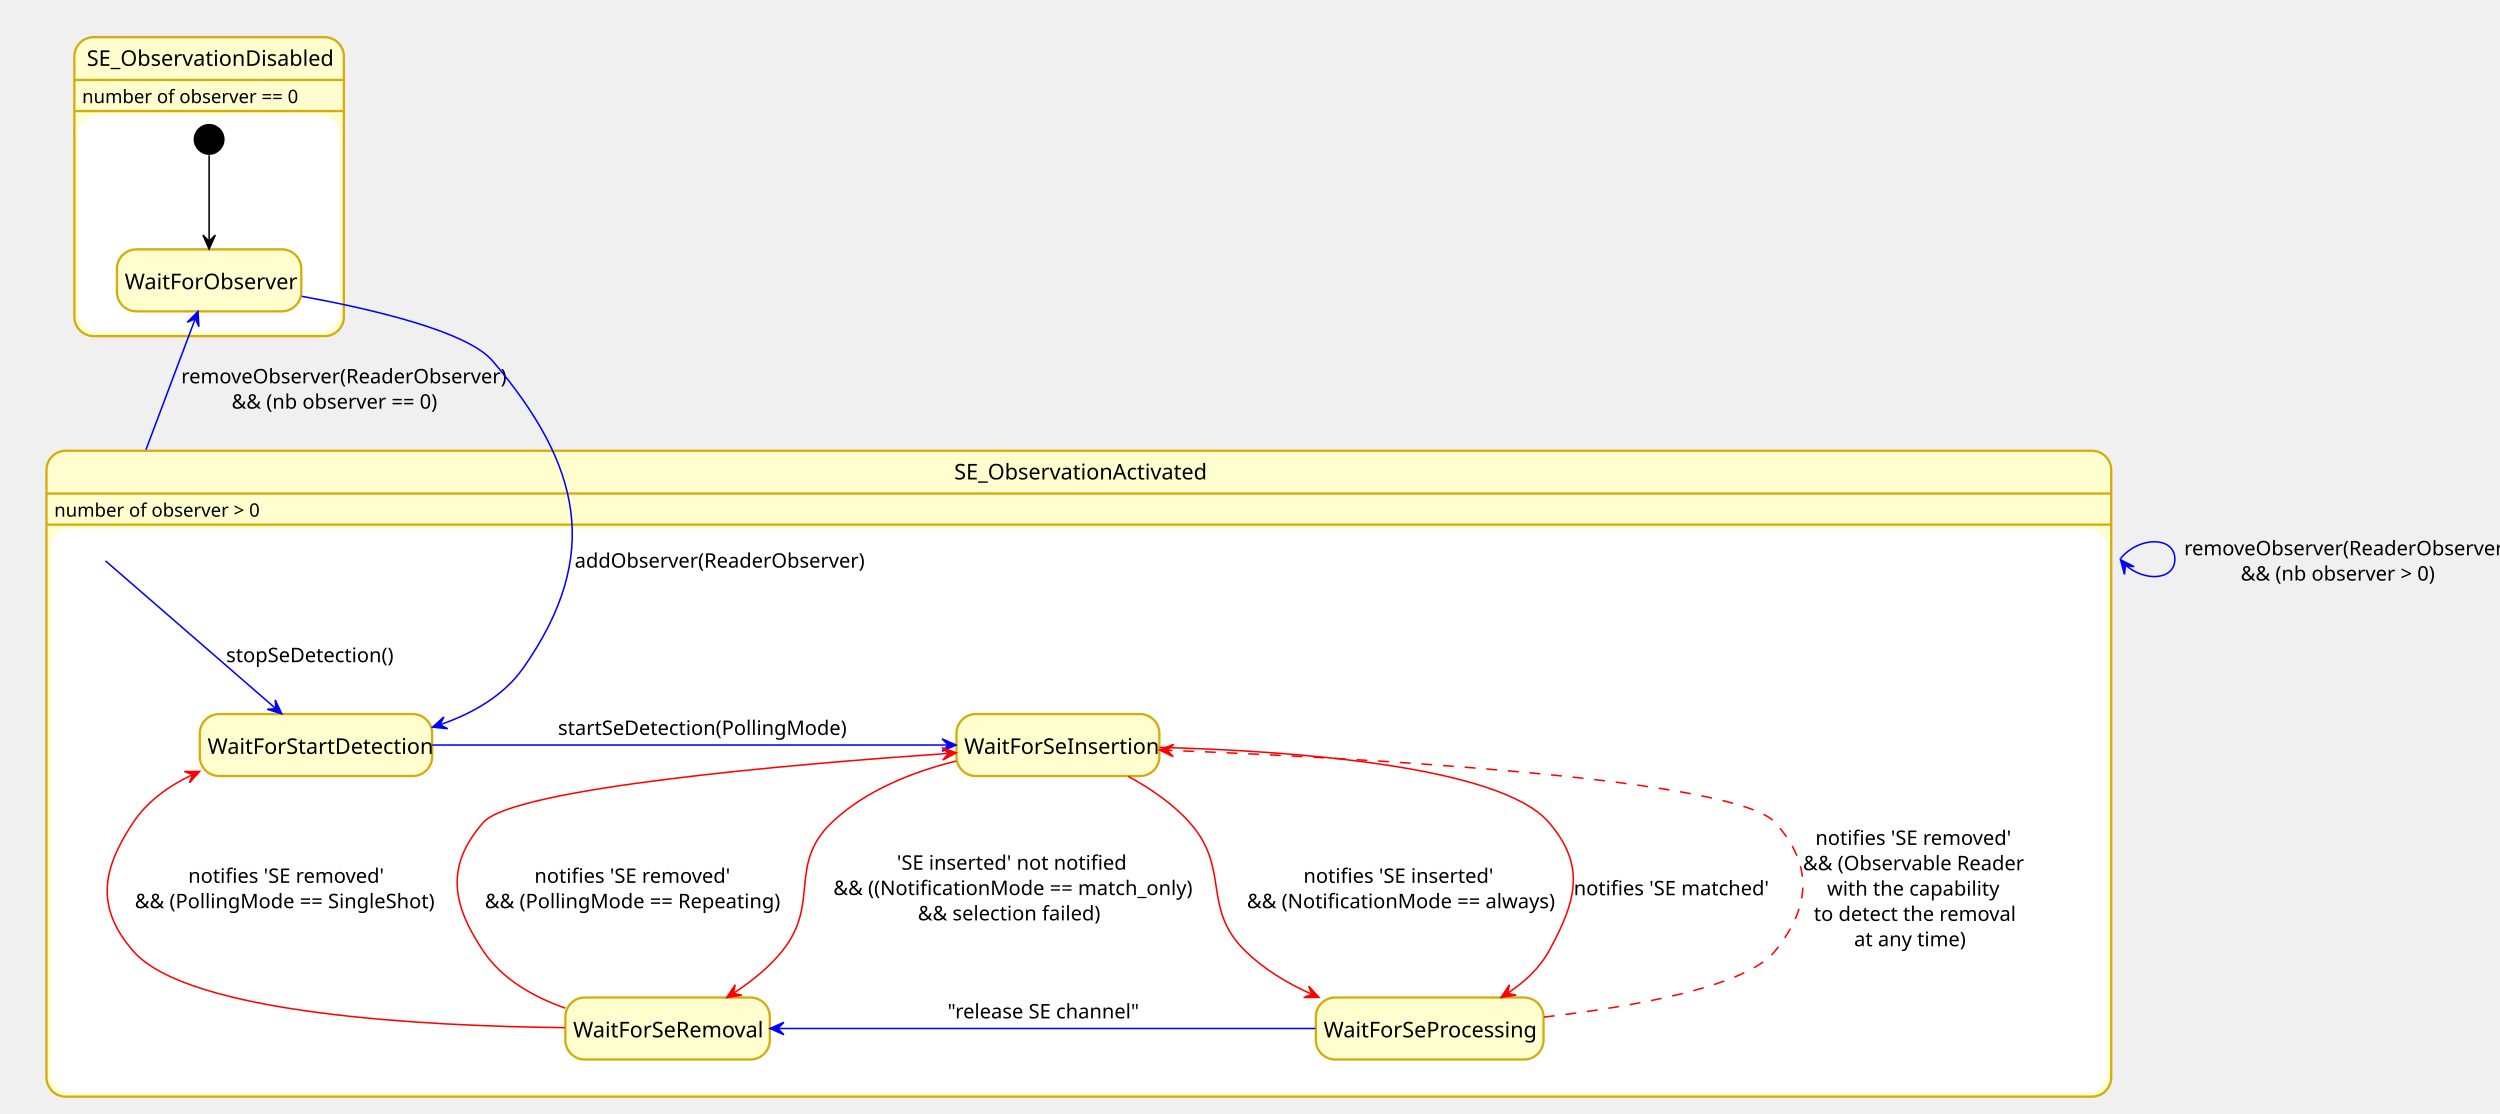
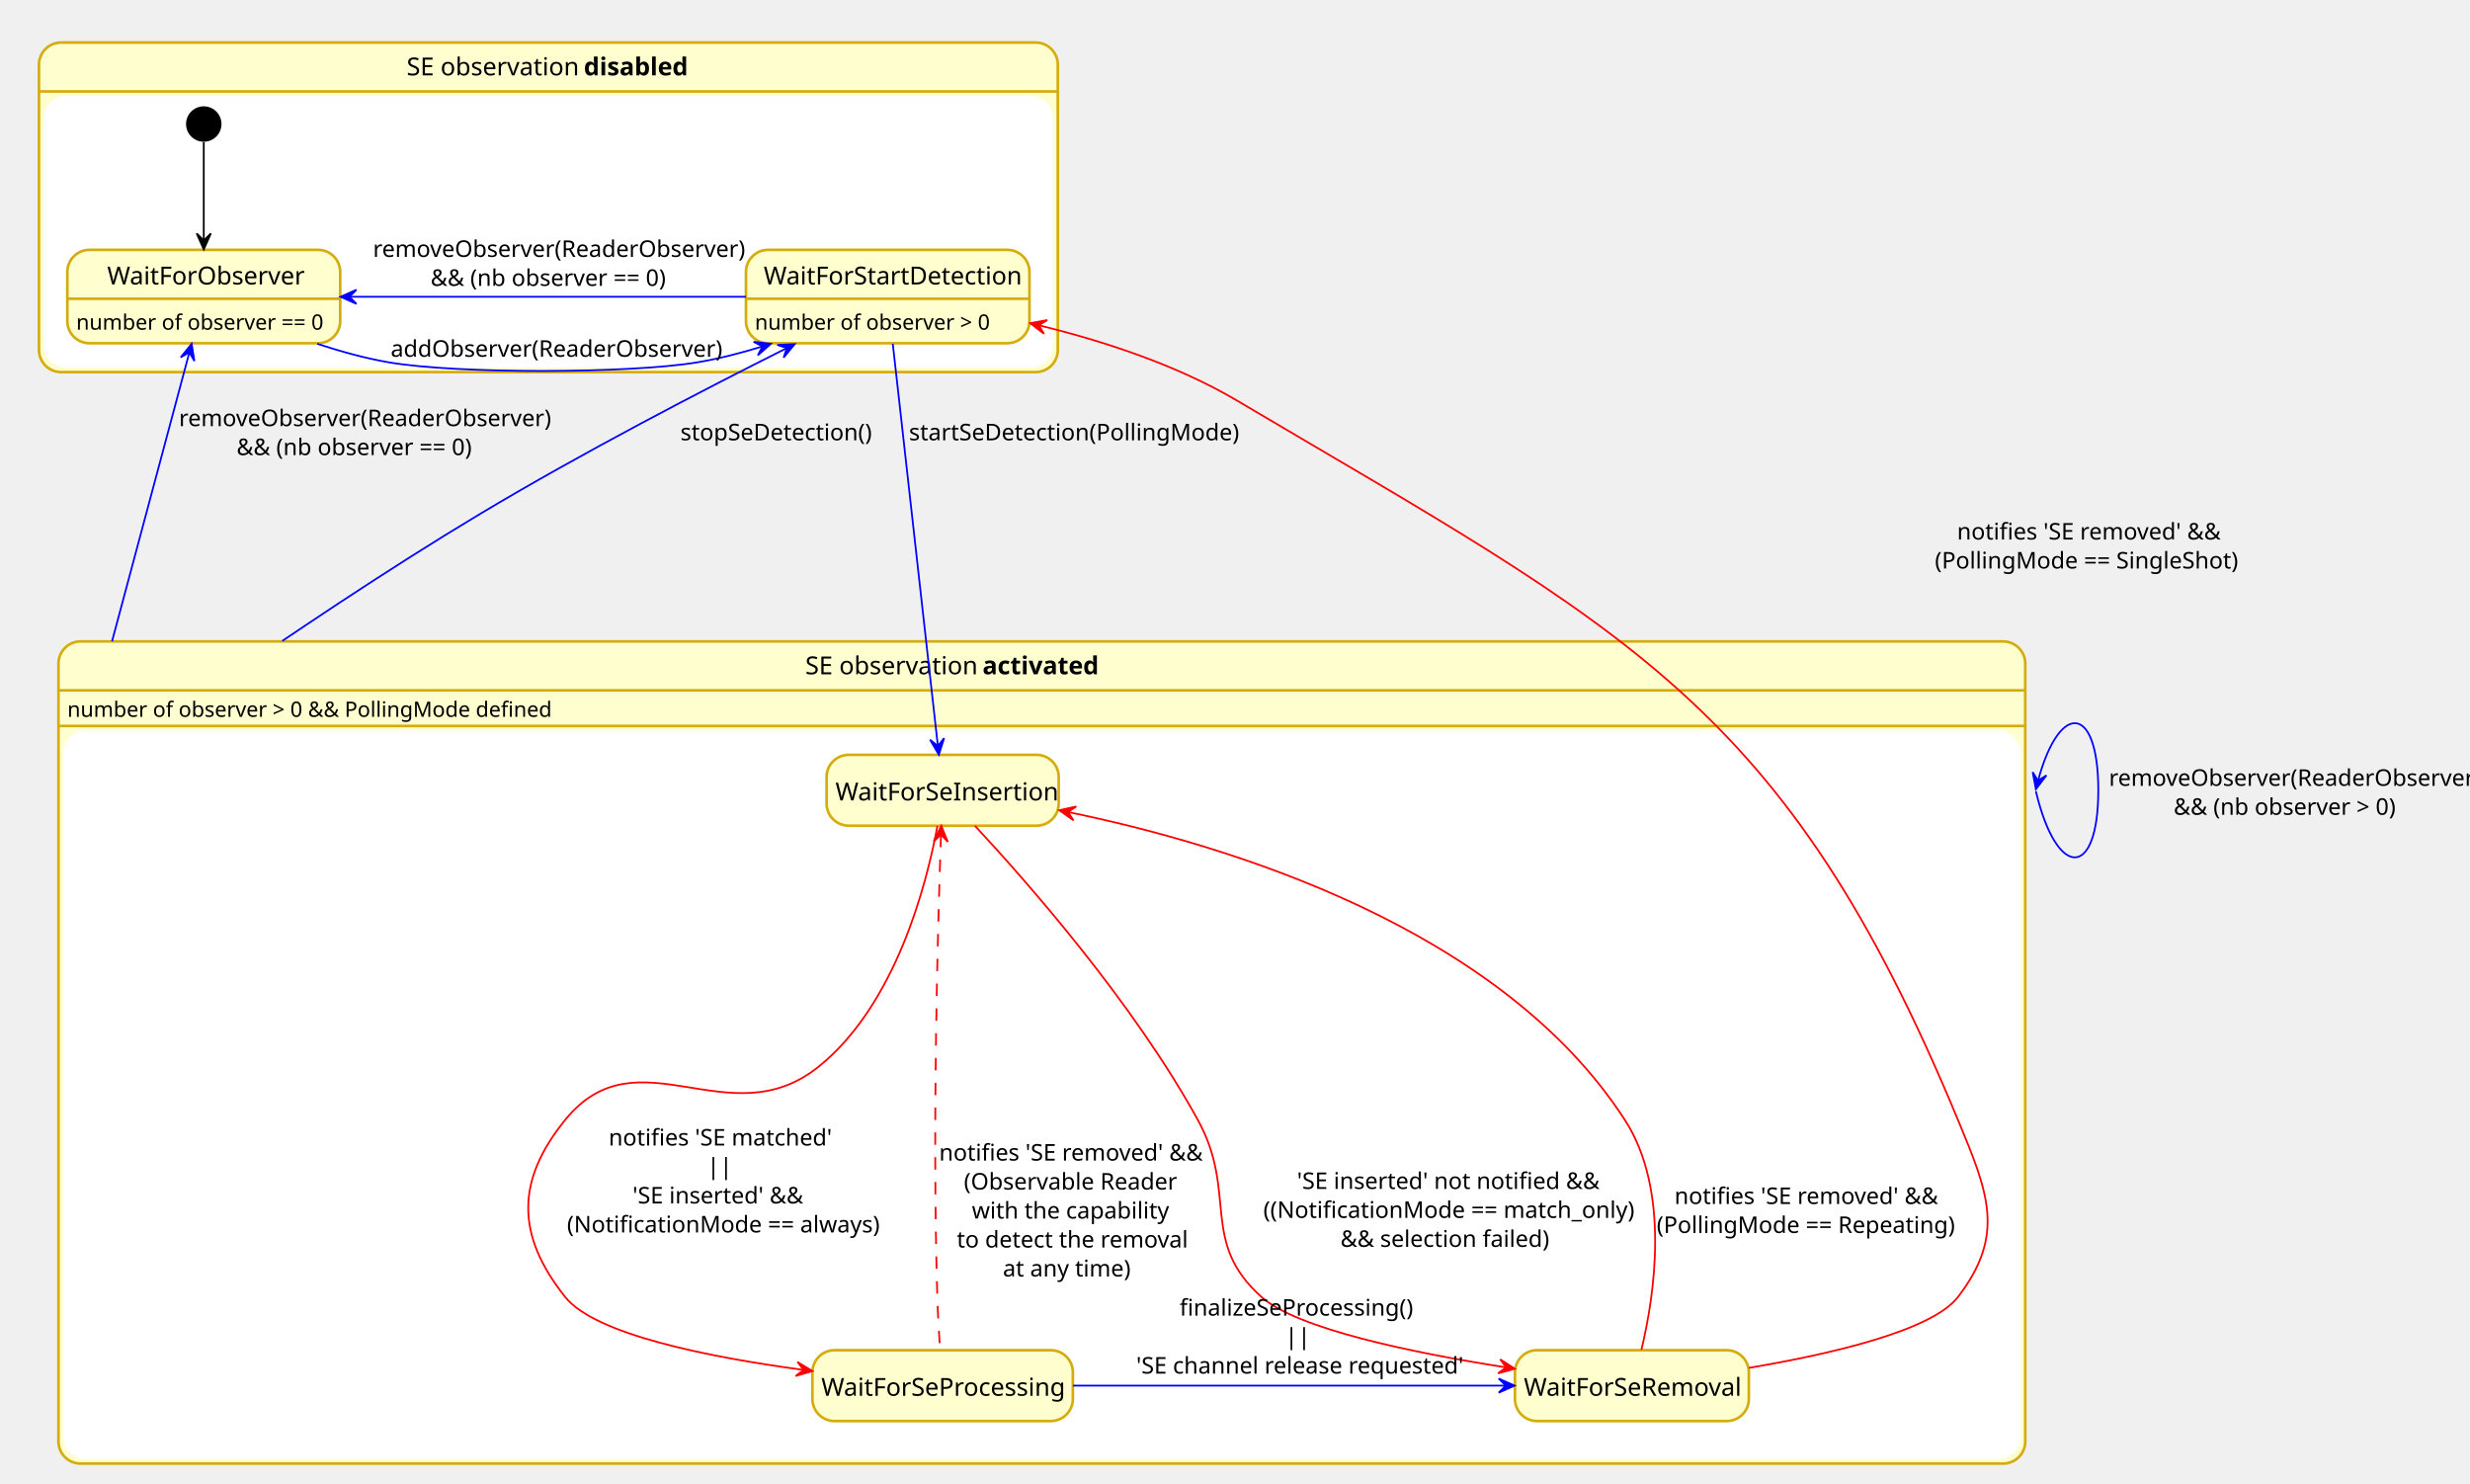
- <svg xmlns="http://www.w3.org/2000/svg" contentScriptType="application/ecmascript" contentStyleType="text/css" height="719px" preserveAspectRatio="none" style="width:1614px;height:719px;" version="1.1" viewBox="0 0 1614 719" width="1614px" zoomAndPan="magnify">
+ <svg xmlns="http://www.w3.org/2000/svg" contentScriptType="application/ecmascript" contentStyleType="text/css" height="837px" preserveAspectRatio="none" style="width:1394px;height:837px;" version="1.1" viewBox="0 0 1394 837" width="1394px" zoomAndPan="magnify">
  <defs />
  <g>
-     <rect fill="#FEFECE" height="193" rx="12.5" ry="12.5" style="stroke: #D4AC0D; stroke-width: 1.5;" width="174" x="48" y="24" />
-     <rect fill="#FFFFFF" height="139.297" rx="12.5" ry="12.5" style="stroke: #FFFFFF; stroke-width: 1.0;" width="168" x="51" y="74.703" />
-     <line style="stroke: #D4AC0D; stroke-width: 1.5;" x1="48" x2="222" y1="71.703" y2="71.703" />
-     <line style="stroke: #D4AC0D; stroke-width: 1.5;" x1="48" x2="222" y1="51.609" y2="51.609" />
-     <text fill="#000000" font-family="sans-serif" font-size="14" lengthAdjust="spacingAndGlyphs" textLength="158" x="56" y="42.533">SE_ObservationDisabled</text>
-     <text fill="#000000" font-family="sans-serif" font-size="12" lengthAdjust="spacingAndGlyphs" textLength="134" x="53" y="66.566">number of observer == 0</text>
-     <rect fill="#FEFECE" height="417" rx="12.5" ry="12.5" style="stroke: #D4AC0D; stroke-width: 1.5;" width="1333" x="30" y="291" />
-     <rect fill="#FFFFFF" height="363.297" rx="12.5" ry="12.5" style="stroke: #FFFFFF; stroke-width: 1.0;" width="1327" x="33" y="341.703" />
-     <line style="stroke: #D4AC0D; stroke-width: 1.5;" x1="30" x2="1363" y1="338.703" y2="338.703" />
-     <line style="stroke: #D4AC0D; stroke-width: 1.5;" x1="30" x2="1363" y1="318.609" y2="318.609" />
-     <text fill="#000000" font-family="sans-serif" font-size="14" lengthAdjust="spacingAndGlyphs" textLength="161" x="616" y="309.533">SE_ObservationActivated</text>
-     <text fill="#000000" font-family="sans-serif" font-size="12" lengthAdjust="spacingAndGlyphs" textLength="127" x="35" y="333.566">number of observer &gt; 0</text>
-     <ellipse cx="135" cy="90" fill="#000000" rx="10" ry="10" style="stroke: none; stroke-width: 1.0;" />
-     <rect fill="#FEFECE" height="40" rx="12.5" ry="12.5" style="stroke: #D4AC0D; stroke-width: 1.5;" width="119" x="75.5" y="161" />
-     <text fill="#000000" font-family="sans-serif" font-size="14" lengthAdjust="spacingAndGlyphs" textLength="109" x="80.5" y="186.728">WaitForObserver</text>
-     <rect fill="#FEFECE" height="40" rx="12.5" ry="12.5" style="stroke: #D4AC0D; stroke-width: 1.5;" width="150" x="129" y="461" />
-     <text fill="#000000" font-family="sans-serif" font-size="14" lengthAdjust="spacingAndGlyphs" textLength="140" x="134" y="486.728">WaitForStartDetection</text>
-     <rect fill="#FEFECE" height="40" rx="12.5" ry="12.5" style="stroke: #D4AC0D; stroke-width: 1.5;" width="131" x="617.5" y="461" />
-     <text fill="#000000" font-family="sans-serif" font-size="14" lengthAdjust="spacingAndGlyphs" textLength="121" x="622.5" y="486.728">WaitForSeInsertion</text>
-     <rect fill="#FEFECE" height="40" rx="12.5" ry="12.5" style="stroke: #D4AC0D; stroke-width: 1.5;" width="147" x="849.5" y="644" />
-     <text fill="#000000" font-family="sans-serif" font-size="14" lengthAdjust="spacingAndGlyphs" textLength="137" x="854.5" y="669.729">WaitForSeProcessing</text>
-     <rect fill="#FEFECE" height="40" rx="12.5" ry="12.5" style="stroke: #D4AC0D; stroke-width: 1.5;" width="132" x="365" y="644" />
-     <text fill="#000000" font-family="sans-serif" font-size="14" lengthAdjust="spacingAndGlyphs" textLength="122" x="370" y="669.729">WaitForSeRemoval</text>
-     <path d="M135,100.189 C135,113.18 135,137.376 135,155.734 " fill="none" id="*start*SE_ObservationDisabled-&gt;WaitForObserver" style="stroke: #000000; stroke-width: 1.0;" />
-     <polygon fill="#000000" points="135,160.743,139,151.743,135,155.743,131,151.743,135,160.743" style="stroke: #000000; stroke-width: 1.0;" />
-     <path d="M279.107,481 C370.234,481 522.722,481 611.971,481 " fill="none" id="WaitForStartDetection-&gt;WaitForSeInsertion" style="stroke: #0000FF; stroke-width: 1.0;" />
-     <polygon fill="#0000FF" points="617.229,481,608.229,477,612.229,481,608.229,485,617.229,481" style="stroke: #0000FF; stroke-width: 1.0;" />
-     <text fill="#000000" font-family="sans-serif" font-size="13" lengthAdjust="spacingAndGlyphs" textLength="176" x="360.25" y="474.495">startSeDetection(PollingMode)</text>
-     <path d="M728.347,501.198 C742.438,508.858 757.113,518.799 768,531 C794.771,561.002 775.304,585.834 804,614 C815.994,625.772 831.213,634.857 846.727,641.817 " fill="none" id="WaitForSeInsertion-&gt;WaitForSeProcessing" style="stroke: #FF0000; stroke-width: 1.0;" />
-     <polygon fill="#FF0000" points="851.548,643.909,844.886,636.656,846.962,641.918,841.699,643.994,851.548,643.909" style="stroke: #FF0000; stroke-width: 1.0;" />
-     <text fill="#000000" font-family="sans-serif" font-size="13" lengthAdjust="spacingAndGlyphs" textLength="117" x="841.5" y="569.995">notifies 'SE inserted'</text>
-     <text fill="#000000" font-family="sans-serif" font-size="13" lengthAdjust="spacingAndGlyphs" textLength="190" x="805" y="586.347">&amp;&amp; (NotificationMode == always)</text>
-     <path d="M748.599,482.502 C831.796,484.692 968.285,494.006 1000,531 C1024.01,559.006 1017.75,581.663 1000,614 C993.874,625.159 984.011,634.139 973.358,641.21 " fill="none" id="WaitForSeInsertion-&gt;WaitForSeProcessing-1" style="stroke: #FF0000; stroke-width: 1.0;" />
-     <polygon fill="#FF0000" points="969.081,643.926,978.823,642.478,973.302,641.245,974.535,635.725,969.081,643.926" style="stroke: #FF0000; stroke-width: 1.0;" />
-     <text fill="#000000" font-family="sans-serif" font-size="13" lengthAdjust="spacingAndGlyphs" textLength="121" x="1016" y="577.995">notifies 'SE matched'</text>
-     <path d="M996.743,656.637 C1054.26,649.966 1127.4,637.129 1146,614 C1169.12,585.253 1170.67,558.423 1146,531 C1120.27,502.404 876.795,489.242 753.632,484.372 " fill="none" id="WaitForSeProcessing-&gt;WaitForSeInsertion" style="stroke: #FF0000; stroke-width: 1.0; stroke-dasharray: 7.0,7.0;" />
-     <polygon fill="#FF0000" points="748.58,484.174,757.417,488.523,753.576,484.37,757.73,480.529,748.58,484.174" style="stroke: #FF0000; stroke-width: 1.0;" />
-     <text fill="#000000" font-family="sans-serif" font-size="13" lengthAdjust="spacingAndGlyphs" textLength="119" x="1172" y="545.495">notifies 'SE removed'</text>
-     <text fill="#000000" font-family="sans-serif" font-size="13" lengthAdjust="spacingAndGlyphs" textLength="135" x="1164" y="561.847">&amp;&amp; (Observable Reader</text>
-     <text fill="#000000" font-family="sans-serif" font-size="13" lengthAdjust="spacingAndGlyphs" textLength="104" x="1179.5" y="578.198">with the capability</text>
-     <text fill="#000000" font-family="sans-serif" font-size="13" lengthAdjust="spacingAndGlyphs" textLength="121" x="1171" y="594.55">to detect the removal</text>
-     <text fill="#000000" font-family="sans-serif" font-size="13" lengthAdjust="spacingAndGlyphs" textLength="69" x="1197" y="610.901">at any time)</text>
-     <path d="M617.292,491.327 C589.561,498.225 558.733,510.206 537,531 C508.433,558.332 529.766,583.183 505,614 C496.479,624.603 485.035,633.721 473.697,641.116 " fill="none" id="WaitForSeInsertion-&gt;WaitForSeRemoval" style="stroke: #FF0000; stroke-width: 1.0;" />
-     <polygon fill="#FF0000" points="469.194,643.969,478.937,642.531,473.418,641.293,474.656,635.774,469.194,643.969" style="stroke: #FF0000; stroke-width: 1.0;" />
-     <text fill="#000000" font-family="sans-serif" font-size="13" lengthAdjust="spacingAndGlyphs" textLength="139" x="579" y="561.495">'SE inserted' not notified</text>
-     <text fill="#000000" font-family="sans-serif" font-size="13" lengthAdjust="spacingAndGlyphs" textLength="221" x="538" y="577.847">&amp;&amp; ((NotificationMode == match_only)</text>
-     <text fill="#000000" font-family="sans-serif" font-size="13" lengthAdjust="spacingAndGlyphs" textLength="112" x="592.5" y="594.198">&amp;&amp; selection failed)</text>
-     <path d="M612.273,486.381 C510.156,493.436 331.452,508.81 312,531 C287.683,558.74 291.474,583.349 312,614 C324.184,632.193 344.478,643.638 364.888,650.835 " fill="none" id="WaitForSeInsertion&lt;-WaitForSeRemoval" style="stroke: #FF0000; stroke-width: 1.0;" />
-     <polygon fill="#FF0000" points="617.378,486.03,608.125,482.656,612.39,486.373,608.673,490.638,617.378,486.03" style="stroke: #FF0000; stroke-width: 1.0;" />
-     <text fill="#000000" font-family="sans-serif" font-size="13" lengthAdjust="spacingAndGlyphs" textLength="119" x="345" y="569.995">notifies 'SE removed'</text>
-     <text fill="#000000" font-family="sans-serif" font-size="13" lengthAdjust="spacingAndGlyphs" textLength="183" x="313" y="586.347">&amp;&amp; (PollingMode == Repeating)</text>
-     <path d="M502.271,664 C594.791,664 755.467,664 849.206,664 " fill="none" id="WaitForSeRemoval&lt;-WaitForSeProcessing" style="stroke: #0000FF; stroke-width: 1.0;" />
-     <polygon fill="#0000FF" points="497.098,664,506.098,668,502.098,664,506.098,660,497.098,664" style="stroke: #0000FF; stroke-width: 1.0;" />
-     <text fill="#000000" font-family="sans-serif" font-size="13" lengthAdjust="spacingAndGlyphs" textLength="123" x="611.75" y="657.495">"release SE channel"</text>
-     <path d="M124.16,500.163 C109.102,507.29 95.208,517.206 86,531 C65.519,561.681 61.819,586.142 86,614 C121.344,654.718 274.731,662.489 364.642,663.454 " fill="none" id="WaitForStartDetection&lt;-WaitForSeRemoval" style="stroke: #FF0000; stroke-width: 1.0;" />
-     <polygon fill="#FF0000" points="128.867,498.04,119.018,498.097,124.31,500.097,122.31,505.389,128.867,498.04" style="stroke: #FF0000; stroke-width: 1.0;" />
-     <text fill="#000000" font-family="sans-serif" font-size="13" lengthAdjust="spacingAndGlyphs" textLength="119" x="121.5" y="569.995">notifies 'SE removed'</text>
-     <text fill="#000000" font-family="sans-serif" font-size="13" lengthAdjust="spacingAndGlyphs" textLength="188" x="87" y="586.347">&amp;&amp; (PollingMode == SingleShot)</text>
-     <path d="M126.056,205.76 C121.568,217.683 115.776,233.072 109.592,249.501 C106.5,257.715 103.311,266.189 100.137,274.62 C98.551,278.835 96.968,283.04 95.404,287.196 C95.013,288.235 94.623,289.271 94.234,290.303 " fill="none" id="WaitForObserver&lt;-SE_ObservationActivated" style="stroke: #0000FF; stroke-width: 1.0;" />
-     <polygon fill="#0000FF" points="127.83,201.049,120.915,208.062,126.068,205.728,128.402,210.881,127.83,201.049" style="stroke: #0000FF; stroke-width: 1.0;" />
-     <text fill="#000000" font-family="sans-serif" font-size="13" lengthAdjust="spacingAndGlyphs" textLength="192" x="117" y="247.495">removeObserver(ReaderObserver)</text>
-     <text fill="#000000" font-family="sans-serif" font-size="13" lengthAdjust="spacingAndGlyphs" textLength="127" x="149.5" y="263.847">&amp;&amp; (nb observer == 0)</text>
-     <path d="M194.899,191.299 C241.9,199.887 301.973,214.158 318,233 C375.306,300.373 388.677,358.51 338,431 C325.267,449.213 305.002,460.679 284.047,467.889 " fill="none" id="WaitForObserver-&gt;WaitForStartDetection" style="stroke: #0000FF; stroke-width: 1.0;" />
-     <polygon fill="#0000FF" points="279.284,469.453,289.083,470.445,284.034,467.893,286.587,462.844,279.284,469.453" style="stroke: #0000FF; stroke-width: 1.0;" />
-     <text fill="#000000" font-family="sans-serif" font-size="13" lengthAdjust="spacingAndGlyphs" textLength="172" x="371" y="366.495">addObserver(ReaderObserver)</text>
-     <path d="M1369,360.651 C1380.875,346.001 1404.082,346.117 1404.082,361 C1404.082,375.883 1380.875,375.999 1369,361.349 " fill="none" id="SE_ObservationActivated-&gt;SE_ObservationActivated" style="stroke: #0000FF; stroke-width: 1.0;" />
-     <polygon fill="#0000FF" points="1369,361.349,1371.56,370.859,1372.149,365.233,1377.775,365.822,1369,361.349" style="stroke: #0000FF; stroke-width: 1.0;" />
-     <text fill="#000000" font-family="sans-serif" font-size="13" lengthAdjust="spacingAndGlyphs" textLength="192" x="1410.082" y="358.495">removeObserver(ReaderObserver)</text>
-     <text fill="#000000" font-family="sans-serif" font-size="13" lengthAdjust="spacingAndGlyphs" textLength="119" x="1446.582" y="374.847">&amp;&amp; (nb observer &gt; 0)</text>
-     <path d="M68.099,362.086 C71.04,364.638 139.103,423.692 177.766,457.238 " fill="none" id="SE_ObservationActivated-&gt;WaitForStartDetection" style="stroke: #0000FF; stroke-width: 1.0;" />
-     <polygon fill="#0000FF" points="181.87,460.799,177.695,451.879,178.094,457.522,172.451,457.921,181.87,460.799" style="stroke: #0000FF; stroke-width: 1.0;" />
-     <text fill="#000000" font-family="sans-serif" font-size="13" lengthAdjust="spacingAndGlyphs" textLength="104" x="146" y="427.495">stopSeDetection()</text>
+     <rect fill="#FEFECE" height="186" rx="12.5" ry="12.5" style="stroke: #D4AC0D; stroke-width: 1.5;" width="575" x="22" y="24" />
+     <rect fill="#FFFFFF" height="152.391" rx="12.5" ry="12.5" style="stroke: #FFFFFF; stroke-width: 1.0;" width="569" x="25" y="54.609" />
+     <line style="stroke: #D4AC0D; stroke-width: 1.5;" x1="22" x2="597" y1="51.609" y2="51.609" />
+     <text fill="#000000" font-family="sans-serif" font-size="14" lengthAdjust="spacingAndGlyphs" textLength="96" x="229.5" y="42.533">SE observation</text>
+     <text fill="#000000" font-family="sans-serif" font-size="14" font-weight="bold" lengthAdjust="spacingAndGlyphs" textLength="60" x="329.5" y="42.533">disabled</text>
+     <rect fill="#FEFECE" height="464" rx="12.5" ry="12.5" style="stroke: #D4AC0D; stroke-width: 1.5;" width="1110" x="33" y="362" />
+     <rect fill="#FFFFFF" height="410.297" rx="12.5" ry="12.5" style="stroke: #FFFFFF; stroke-width: 1.0;" width="1104" x="36" y="412.703" />
+     <line style="stroke: #D4AC0D; stroke-width: 1.5;" x1="33" x2="1143" y1="409.703" y2="409.703" />
+     <line style="stroke: #D4AC0D; stroke-width: 1.5;" x1="33" x2="1143" y1="389.609" y2="389.609" />
+     <text fill="#000000" font-family="sans-serif" font-size="14" lengthAdjust="spacingAndGlyphs" textLength="96" x="454.5" y="380.533">SE observation</text>
+     <text fill="#000000" font-family="sans-serif" font-size="14" font-weight="bold" lengthAdjust="spacingAndGlyphs" textLength="65" x="554.5" y="380.533">activated</text>
+     <text fill="#000000" font-family="sans-serif" font-size="12" lengthAdjust="spacingAndGlyphs" textLength="267" x="38" y="404.566">number of observer &gt; 0  &amp;&amp;  PollingMode defined</text>
+     <ellipse cx="115" cy="70" fill="#000000" rx="10" ry="10" style="stroke: none; stroke-width: 1.0;" />
+     <rect fill="#FEFECE" height="52.703" rx="12.5" ry="12.5" style="stroke: #D4AC0D; stroke-width: 1.5;" width="154" x="38" y="141" />
+     <line style="stroke: #D4AC0D; stroke-width: 1.5;" x1="38" x2="192" y1="168.609" y2="168.609" />
+     <text fill="#000000" font-family="sans-serif" font-size="14" lengthAdjust="spacingAndGlyphs" textLength="109" x="60.5" y="160.533">WaitForObserver</text>
+     <text fill="#000000" font-family="sans-serif" font-size="12" lengthAdjust="spacingAndGlyphs" textLength="134" x="43" y="186.066">number of observer == 0</text>
+     <rect fill="#FEFECE" height="52.703" rx="12.5" ry="12.5" style="stroke: #D4AC0D; stroke-width: 1.5;" width="160" x="421" y="141" />
+     <line style="stroke: #D4AC0D; stroke-width: 1.5;" x1="421" x2="581" y1="168.609" y2="168.609" />
+     <text fill="#000000" font-family="sans-serif" font-size="14" lengthAdjust="spacingAndGlyphs" textLength="140" x="431" y="160.533">WaitForStartDetection</text>
+     <text fill="#000000" font-family="sans-serif" font-size="12" lengthAdjust="spacingAndGlyphs" textLength="127" x="426" y="186.066">number of observer &gt; 0</text>
+     <rect fill="#FEFECE" height="40" rx="12.5" ry="12.5" style="stroke: #D4AC0D; stroke-width: 1.5;" width="131" x="466.5" y="426" />
+     <text fill="#000000" font-family="sans-serif" font-size="14" lengthAdjust="spacingAndGlyphs" textLength="121" x="471.5" y="451.728">WaitForSeInsertion</text>
+     <rect fill="#FEFECE" height="40" rx="12.5" ry="12.5" style="stroke: #D4AC0D; stroke-width: 1.5;" width="147" x="458.5" y="762" />
+     <text fill="#000000" font-family="sans-serif" font-size="14" lengthAdjust="spacingAndGlyphs" textLength="137" x="463.5" y="787.729">WaitForSeProcessing</text>
+     <rect fill="#FEFECE" height="40" rx="12.5" ry="12.5" style="stroke: #D4AC0D; stroke-width: 1.5;" width="132" x="855" y="762" />
+     <text fill="#000000" font-family="sans-serif" font-size="14" lengthAdjust="spacingAndGlyphs" textLength="122" x="860" y="787.729">WaitForSeRemoval</text>
+     <path d="M115,80.157 C115,92.788 115,116.181 115,135.435 " fill="none" id="*start*SE_ObservationDisabled-&gt;WaitForObserver" style="stroke: #000000; stroke-width: 1.0;" />
+     <polygon fill="#000000" points="115,140.743,119,131.743,115,135.743,111,131.743,115,140.743" style="stroke: #000000; stroke-width: 1.0;" />
+     <path d="M179.025,194.008 C192.195,198.364 206.128,202.203 219.5,204.5 C257.608,211.047 355.363,210.879 393.5,204.5 C405.616,202.473 418.195,199.245 430.295,195.519 " fill="none" id="WaitForObserver-&gt;WaitForStartDetection" style="stroke: #0000FF; stroke-width: 1.0;" />
+     <polygon fill="#0000FF" points="435.086,194.011,425.3,192.898,430.317,195.512,427.702,200.529,435.086,194.011" style="stroke: #0000FF; stroke-width: 1.0;" />
+     <text fill="#000000" font-family="sans-serif" font-size="13" lengthAdjust="spacingAndGlyphs" textLength="0" x="308.5" y="184.995" />
+     <text fill="#000000" font-family="sans-serif" font-size="13" lengthAdjust="spacingAndGlyphs" textLength="172" x="220.5" y="201.347">addObserver(ReaderObserver)</text>
+     <path d="M197.293,167.5 C263.339,167.5 355.519,167.5 420.961,167.5 " fill="none" id="WaitForObserver&lt;-WaitForStartDetection" style="stroke: #0000FF; stroke-width: 1.0;" />
+     <polygon fill="#0000FF" points="192.185,167.5,201.185,171.5,197.185,167.5,201.185,163.5,192.185,167.5" style="stroke: #0000FF; stroke-width: 1.0;" />
+     <text fill="#000000" font-family="sans-serif" font-size="13" lengthAdjust="spacingAndGlyphs" textLength="192" x="210.5" y="144.995">removeObserver(ReaderObserver)</text>
+     <text fill="#000000" font-family="sans-serif" font-size="13" lengthAdjust="spacingAndGlyphs" textLength="127" x="243" y="161.347">&amp;&amp; (nb observer == 0)</text>
+     <path d="M529.066,466.112 C522.928,499.224 505.508,567.054 462,602 C411.371,642.666 359.934,581.587 319,632 C290.984,666.503 291.319,697.228 319,732 C335.827,753.138 399.844,765.922 453.343,773.104 " fill="none" id="WaitForSeInsertion-&gt;WaitForSeProcessing" style="stroke: #FF0000; stroke-width: 1.0;" />
+     <polygon fill="#FF0000" points="458.486,773.782,450.085,768.641,453.529,773.129,449.041,776.573,458.486,773.782" style="stroke: #FF0000; stroke-width: 1.0;" />
+     <text fill="#000000" font-family="sans-serif" font-size="13" lengthAdjust="spacingAndGlyphs" textLength="121" x="343.5" y="646.495">notifies 'SE matched'</text>
+     <text fill="#000000" font-family="sans-serif" font-size="13" lengthAdjust="spacingAndGlyphs" textLength="6" x="399" y="662.847">||</text>
+     <text fill="#000000" font-family="sans-serif" font-size="13" lengthAdjust="spacingAndGlyphs" textLength="94" x="357" y="679.198">'SE inserted' &amp;&amp;</text>
+     <text fill="#000000" font-family="sans-serif" font-size="13" lengthAdjust="spacingAndGlyphs" textLength="168" x="320" y="695.55">(NotificationMode == always)</text>
+     <text fill="#000000" font-family="sans-serif" font-size="13" lengthAdjust="spacingAndGlyphs" textLength="0" x="406" y="711.901" />
+     <text fill="#000000" font-family="sans-serif" font-size="13" lengthAdjust="spacingAndGlyphs" textLength="0" x="406" y="728.253" />
+     <path d="M531.078,471.118 C529.348,520.228 526.045,635.367 529,732 C529.302,741.882 529.947,752.869 530.561,761.931 " fill="none" id="WaitForSeInsertion&lt;-WaitForSeProcessing" style="stroke: #FF0000; stroke-width: 1.0; stroke-dasharray: 7.0,7.0;" />
+     <polygon fill="#FF0000" points="531.26,466.017,526.941,474.868,531.081,471.014,534.936,475.154,531.26,466.017" style="stroke: #FF0000; stroke-width: 1.0;" />
+     <text fill="#000000" font-family="sans-serif" font-size="13" lengthAdjust="spacingAndGlyphs" textLength="141" x="530" y="654.995">notifies 'SE removed' &amp;&amp;</text>
+     <text fill="#000000" font-family="sans-serif" font-size="13" lengthAdjust="spacingAndGlyphs" textLength="113" x="544" y="671.347">(Observable Reader</text>
+     <text fill="#000000" font-family="sans-serif" font-size="13" lengthAdjust="spacingAndGlyphs" textLength="104" x="548.5" y="687.698">with the capability</text>
+     <text fill="#000000" font-family="sans-serif" font-size="13" lengthAdjust="spacingAndGlyphs" textLength="121" x="540" y="704.05">to detect the removal</text>
+     <text fill="#000000" font-family="sans-serif" font-size="13" lengthAdjust="spacingAndGlyphs" textLength="69" x="566" y="720.401">at any time)</text>
+     <path d="M550.219,466.058 C580.008,498.077 639.474,565.691 676,632 C698.791,673.375 676.73,700.578 712,732 C732.353,750.132 797.687,763.542 849.951,771.705 " fill="none" id="WaitForSeInsertion-&gt;WaitForSeRemoval" style="stroke: #FF0000; stroke-width: 1.0;" />
+     <polygon fill="#FF0000" points="854.966,772.479,846.68,767.155,850.024,771.717,845.462,775.062,854.966,772.479" style="stroke: #FF0000; stroke-width: 1.0;" />
+     <text fill="#000000" font-family="sans-serif" font-size="13" lengthAdjust="spacingAndGlyphs" textLength="161" x="732" y="670.995">'SE inserted' not notified &amp;&amp;</text>
+     <text fill="#000000" font-family="sans-serif" font-size="13" lengthAdjust="spacingAndGlyphs" textLength="199" x="713" y="687.347">((NotificationMode == match_only)</text>
+     <text fill="#000000" font-family="sans-serif" font-size="13" lengthAdjust="spacingAndGlyphs" textLength="112" x="756.5" y="703.698">&amp;&amp; selection failed)</text>
+     <path d="M602.899,458.305 C693.403,476.918 846.662,523.425 917,632 C942.888,671.962 933.629,731.452 926.372,761.754 " fill="none" id="WaitForSeInsertion&lt;-WaitForSeRemoval" style="stroke: #FF0000; stroke-width: 1.0;" />
+     <polygon fill="#FF0000" points="597.834,457.279,605.86,462.987,602.734,458.272,607.449,455.146,597.834,457.279" style="stroke: #FF0000; stroke-width: 1.0;" />
+     <text fill="#000000" font-family="sans-serif" font-size="13" lengthAdjust="spacingAndGlyphs" textLength="141" x="945" y="679.495">notifies 'SE removed' &amp;&amp;</text>
+     <text fill="#000000" font-family="sans-serif" font-size="13" lengthAdjust="spacingAndGlyphs" textLength="161" x="935" y="695.847">(PollingMode == Repeating)</text>
+     <path d="M605.625,782 C675.608,782 780.181,782 849.465,782 " fill="none" id="WaitForSeProcessing-&gt;WaitForSeRemoval" style="stroke: #0000FF; stroke-width: 1.0;" />
+     <polygon fill="#0000FF" points="854.807,782,845.807,778,849.807,782,845.807,786,854.807,782" style="stroke: #0000FF; stroke-width: 1.0;" />
+     <text fill="#000000" font-family="sans-serif" font-size="13" lengthAdjust="spacingAndGlyphs" textLength="129" x="665.75" y="742.495">finalizeSeProcessing()</text>
+     <text fill="#000000" font-family="sans-serif" font-size="13" lengthAdjust="spacingAndGlyphs" textLength="6" x="725.25" y="758.847">||</text>
+     <text fill="#000000" font-family="sans-serif" font-size="13" lengthAdjust="spacingAndGlyphs" textLength="178" x="641.25" y="775.198">'SE channel release requested'</text>
+     <path d="M503.861,194.017 C509.817,247.14 523.476,368.975 529.295,420.874 " fill="none" id="WaitForStartDetection-&gt;WaitForSeInsertion" style="stroke: #0000FF; stroke-width: 1.0;" />
+     <polygon fill="#0000FF" points="529.866,425.968,532.838,416.578,529.309,420.999,524.888,417.47,529.866,425.968" style="stroke: #0000FF; stroke-width: 1.0;" />
+     <text fill="#000000" font-family="sans-serif" font-size="13" lengthAdjust="spacingAndGlyphs" textLength="176" x="513" y="248.495">startSeDetection(PollingMode)</text>
+     <path d="M106.855,198.933 C97.393,234.288 81.3,294.418 67.392,346.386 C66.523,349.634 65.662,352.851 64.812,356.027 C64.387,357.615 63.965,359.193 63.545,360.76 C63.44,361.152 63.336,361.543 63.231,361.933 " fill="none" id="WaitForObserver&lt;-SE_ObservationActivated" style="stroke: #0000FF; stroke-width: 1.0;" />
+     <polygon fill="#0000FF" points="108.171,194.017,101.98,201.677,106.878,198.847,109.708,203.745,108.171,194.017" style="stroke: #0000FF; stroke-width: 1.0;" />
+     <text fill="#000000" font-family="sans-serif" font-size="13" lengthAdjust="spacingAndGlyphs" textLength="192" x="101" y="240.495">removeObserver(ReaderObserver)</text>
+     <text fill="#000000" font-family="sans-serif" font-size="13" lengthAdjust="spacingAndGlyphs" textLength="127" x="133.5" y="256.847">&amp;&amp; (nb observer == 0)</text>
+     <path d="M444.021,196.459 C396.901,220.087 328.616,255.503 271,290 C244.973,305.584 217.827,322.884 191.689,340.113 C185.155,344.42 178.683,348.723 172.308,352.993 C169.12,355.128 165.957,357.255 162.821,359.371 C162.037,359.9 161.255,360.428 160.475,360.955 C160.085,361.219 159.695,361.482 159.306,361.745 " fill="none" id="WaitForStartDetection&lt;-SE_ObservationActivated" style="stroke: #0000FF; stroke-width: 1.0;" />
+     <polygon fill="#0000FF" points="448.514,194.21,438.675,194.661,444.043,196.448,442.256,201.815,448.514,194.21" style="stroke: #0000FF; stroke-width: 1.0;" />
+     <text fill="#000000" font-family="sans-serif" font-size="13" lengthAdjust="spacingAndGlyphs" textLength="104" x="384" y="248.495">stopSeDetection()</text>
+     <path d="M1149,445.411 C1160.832,395.501 1184.221,395.697 1184.221,446 C1184.221,496.303 1160.832,496.499 1149,446.589 " fill="none" id="SE_ObservationActivated&lt;-SE_ObservationActivated" style="stroke: #0000FF; stroke-width: 1.0;" />
+     <polygon fill="#0000FF" points="1149,445.411,1154.968,437.576,1150.153,440.546,1147.184,435.731,1149,445.411" style="stroke: #0000FF; stroke-width: 1.0;" />
+     <text fill="#000000" font-family="sans-serif" font-size="13" lengthAdjust="spacingAndGlyphs" textLength="192" x="1190.221" y="443.495">removeObserver(ReaderObserver)</text>
+     <text fill="#000000" font-family="sans-serif" font-size="13" lengthAdjust="spacingAndGlyphs" textLength="119" x="1226.721" y="459.847">&amp;&amp; (nb observer &gt; 0)</text>
+     <path d="M586.674,183.673 C622.73,192.491 664.094,205.948 698,226 C917.92,356.063 1007.08,396.008 1105,632 C1122.03,673.051 1132.08,696.761 1105,732 C1090.45,750.938 1033.7,764.108 987.027,771.988 " fill="none" id="WaitForStartDetection&lt;-WaitForSeRemoval" style="stroke: #FF0000; stroke-width: 1.0;" />
+     <polygon fill="#FF0000" points="581.394,182.405,589.212,188.395,586.256,183.572,591.079,180.617,581.394,182.405" style="stroke: #FF0000; stroke-width: 1.0;" />
+     <text fill="#000000" font-family="sans-serif" font-size="13" lengthAdjust="spacingAndGlyphs" textLength="141" x="1104.5" y="304.495">notifies 'SE removed' &amp;&amp;</text>
+     <text fill="#000000" font-family="sans-serif" font-size="13" lengthAdjust="spacingAndGlyphs" textLength="166" x="1092" y="320.847">(PollingMode == SingleShot)</text>
+     <text fill="#000000" font-family="sans-serif" font-size="13" lengthAdjust="spacingAndGlyphs" textLength="0" x="1177" y="337.198" />
+     <text fill="#000000" font-family="sans-serif" font-size="13" lengthAdjust="spacingAndGlyphs" textLength="0" x="1177" y="353.55" />
+     <text fill="#000000" font-family="sans-serif" font-size="13" lengthAdjust="spacingAndGlyphs" textLength="0" x="1177" y="369.901" />
+     <text fill="#000000" font-family="sans-serif" font-size="13" lengthAdjust="spacingAndGlyphs" textLength="0" x="1177" y="386.253" />
+     <text fill="#000000" font-family="sans-serif" font-size="13" lengthAdjust="spacingAndGlyphs" textLength="0" x="1177" y="402.604" />
+     <text fill="#000000" font-family="sans-serif" font-size="13" lengthAdjust="spacingAndGlyphs" textLength="0" x="1177" y="418.956" />
+     <text fill="#000000" font-family="sans-serif" font-size="13" lengthAdjust="spacingAndGlyphs" textLength="0" x="1177" y="435.308" />
+     <text fill="#000000" font-family="sans-serif" font-size="13" lengthAdjust="spacingAndGlyphs" textLength="0" x="1177" y="451.659" />
+     <text fill="#000000" font-family="sans-serif" font-size="13" lengthAdjust="spacingAndGlyphs" textLength="0" x="1177" y="468.011" />
+     <text fill="#000000" font-family="sans-serif" font-size="13" lengthAdjust="spacingAndGlyphs" textLength="0" x="1177" y="484.362" />
+     <text fill="#000000" font-family="sans-serif" font-size="13" lengthAdjust="spacingAndGlyphs" textLength="0" x="1177" y="500.714" />
+     <text fill="#000000" font-family="sans-serif" font-size="13" lengthAdjust="spacingAndGlyphs" textLength="0" x="1177" y="517.065" />
+     <text fill="#000000" font-family="sans-serif" font-size="13" lengthAdjust="spacingAndGlyphs" textLength="0" x="1177" y="533.417" />
+     <text fill="#000000" font-family="sans-serif" font-size="13" lengthAdjust="spacingAndGlyphs" textLength="0" x="1177" y="549.769" />
+     <text fill="#000000" font-family="sans-serif" font-size="13" lengthAdjust="spacingAndGlyphs" textLength="0" x="1177" y="566.12" />
+     <text fill="#000000" font-family="sans-serif" font-size="13" lengthAdjust="spacingAndGlyphs" textLength="0" x="1177" y="582.472" />
+     <text fill="#000000" font-family="sans-serif" font-size="13" lengthAdjust="spacingAndGlyphs" textLength="0" x="1177" y="598.823" />
  </g>
</svg>
